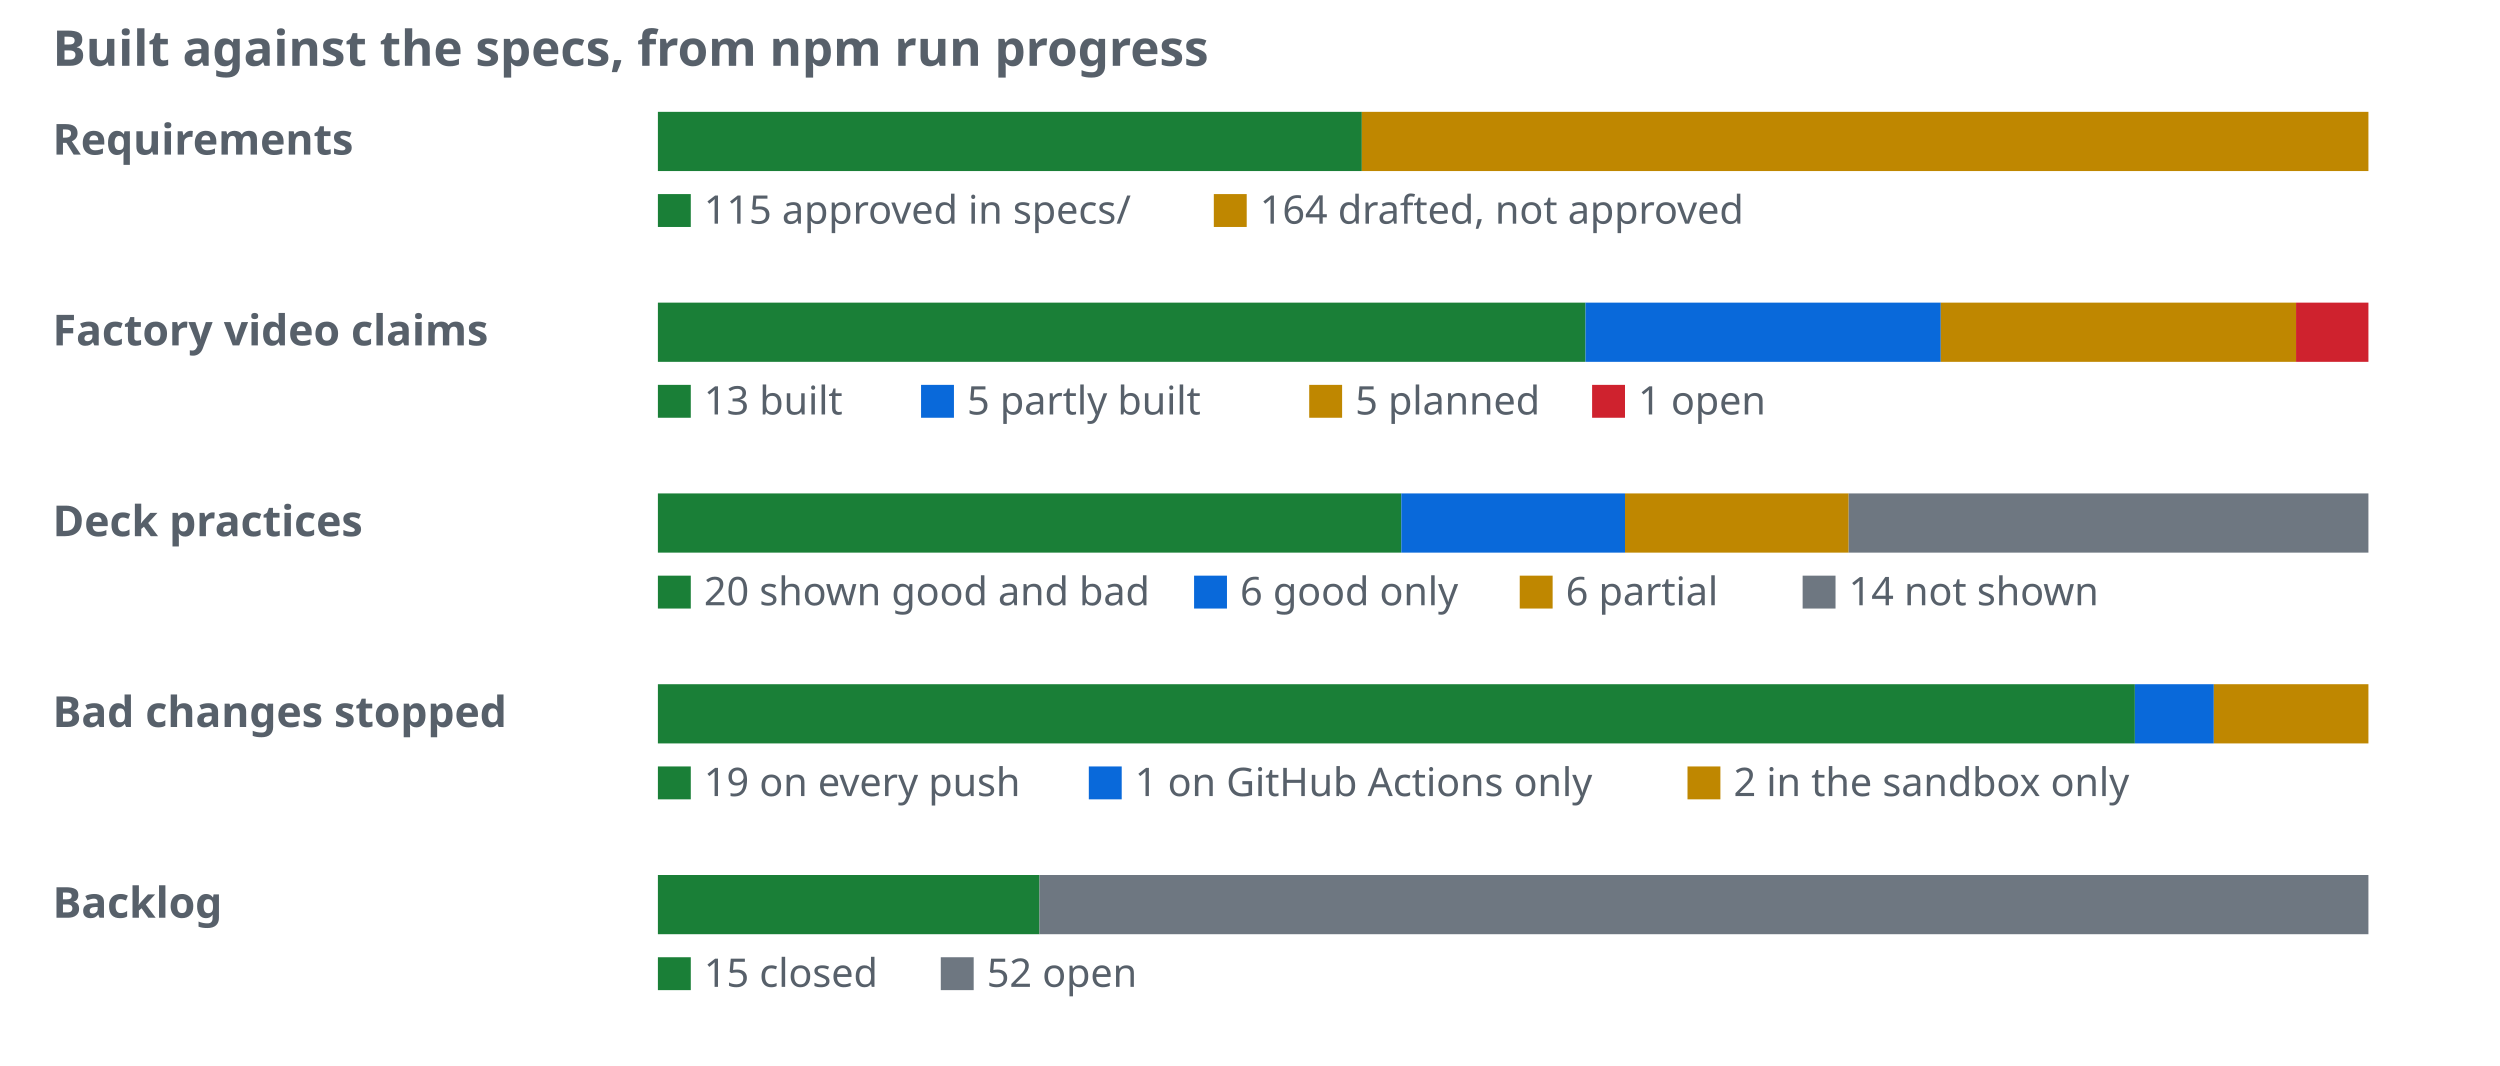
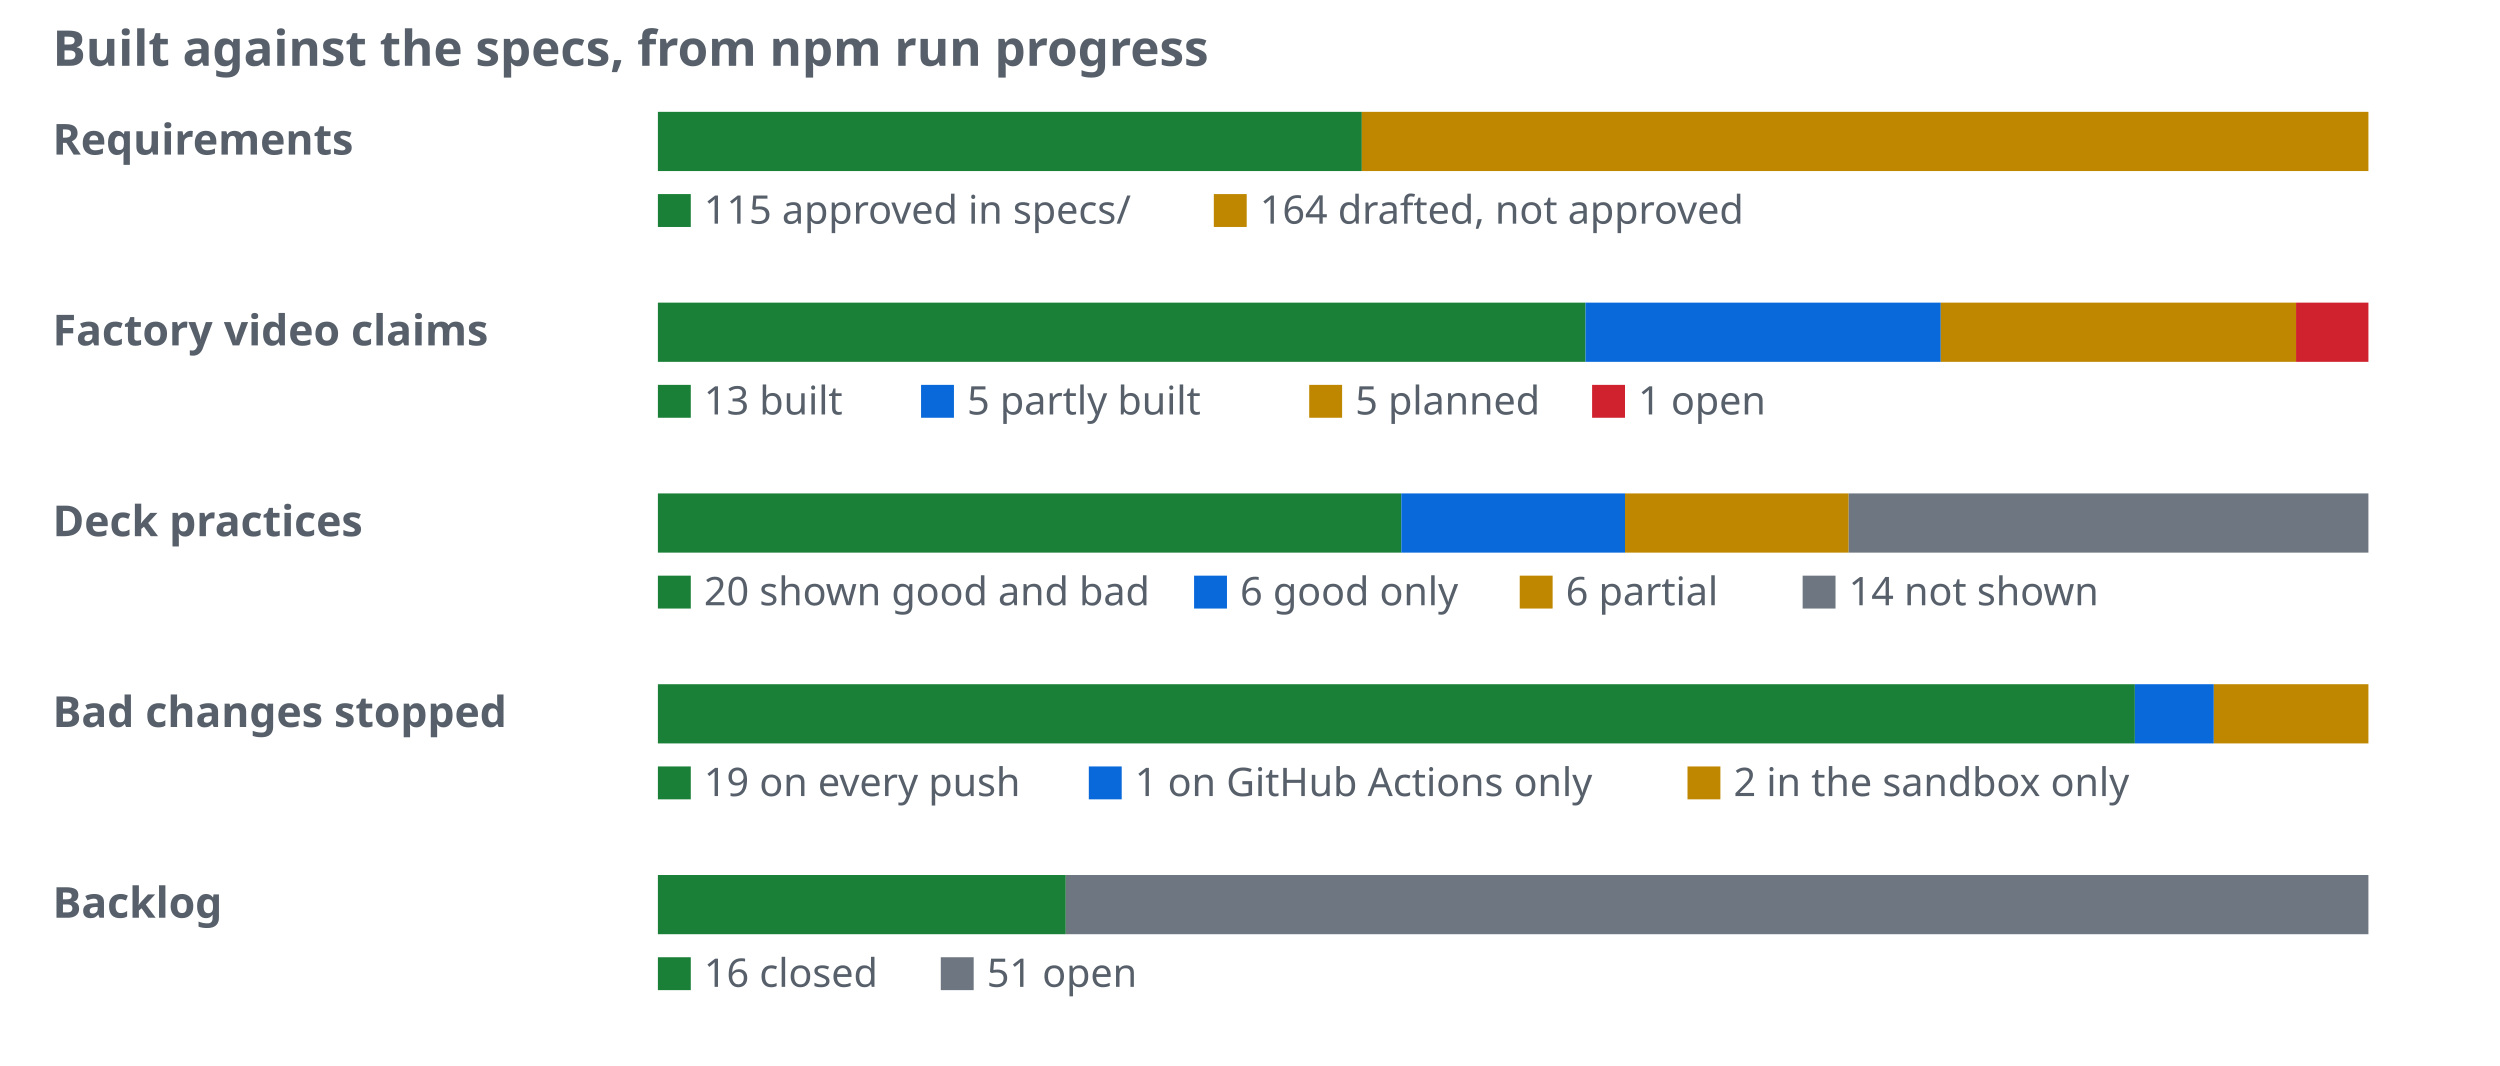
<svg xmlns="http://www.w3.org/2000/svg" width="760" height="324" viewBox="0 0 760 324" role="img" aria-labelledby="title">
  <style>text{fill:#57606a;font-family:sans-serif}.h{font-size:15px;font-weight:600}.t{font-size:13px;font-weight:600}.l{font-size:12px}@media (prefers-color-scheme:dark){text{fill:#9198a1}}</style>
  <text x="16" y="20" class="h">Built against the specs, from npm run progress</text>
  <text x="16" y="47" class="t">Requirements</text>
  <rect x="200" y="34" width="214" height="18" fill="#1a7f37" />
  <rect x="414" y="34" width="306" height="18" fill="#bf8700" />
  <rect x="200" y="59" width="10" height="10" fill="#1a7f37" />
  <text x="214" y="68" class="l">115 approved in specs/</text>
  <rect x="369" y="59" width="10" height="10" fill="#bf8700" />
  <text x="383" y="68" class="l">164 drafted, not approved</text>
  <text x="16" y="105" class="t">Factory video claims</text>
  <rect x="200" y="92" width="282" height="18" fill="#1a7f37" />
  <rect x="482" y="92" width="108" height="18" fill="#0969da" />
  <rect x="590" y="92" width="108" height="18" fill="#bf8700" />
  <rect x="698" y="92" width="22" height="18" fill="#cf222e" />
  <rect x="200" y="117" width="10" height="10" fill="#1a7f37" />
  <text x="214" y="126" class="l">13 built</text>
  <rect x="280" y="117" width="10" height="10" fill="#0969da" />
  <text x="294" y="126" class="l">5 partly built</text>
  <rect x="398" y="117" width="10" height="10" fill="#bf8700" />
  <text x="412" y="126" class="l">5 planned</text>
  <rect x="484" y="117" width="10" height="10" fill="#cf222e" />
  <text x="498" y="126" class="l">1 open</text>
  <text x="16" y="163" class="t">Deck practices</text>
  <rect x="200" y="150" width="226" height="18" fill="#1a7f37" />
  <rect x="426" y="150" width="68" height="18" fill="#0969da" />
  <rect x="494" y="150" width="68" height="18" fill="#bf8700" />
  <rect x="562" y="150" width="158" height="18" fill="#6e7781" />
  <rect x="200" y="175" width="10" height="10" fill="#1a7f37" />
  <text x="214" y="184" class="l">20 shown good and bad</text>
  <rect x="363" y="175" width="10" height="10" fill="#0969da" />
  <text x="377" y="184" class="l">6 good only</text>
  <rect x="462" y="175" width="10" height="10" fill="#bf8700" />
  <text x="476" y="184" class="l">6 partial</text>
  <rect x="548" y="175" width="10" height="10" fill="#6e7781" />
  <text x="562" y="184" class="l">14 not shown</text>
  <text x="16" y="221" class="t">Bad changes stopped</text>
  <rect x="200" y="208" width="449" height="18" fill="#1a7f37" />
  <rect x="649" y="208" width="24" height="18" fill="#0969da" />
  <rect x="673" y="208" width="47" height="18" fill="#bf8700" />
  <rect x="200" y="233" width="10" height="10" fill="#1a7f37" />
  <text x="214" y="242" class="l">19 on every push</text>
  <rect x="331" y="233" width="10" height="10" fill="#0969da" />
  <text x="345" y="242" class="l">1 on GitHub Actions only</text>
  <rect x="513" y="233" width="10" height="10" fill="#bf8700" />
  <text x="527" y="242" class="l">2 in the sandbox only</text>
  <text x="16" y="279" class="t">Backlog</text>
-   <rect x="200" y="266" width="116" height="18" fill="#1a7f37" />
-   <rect x="316" y="266" width="404" height="18" fill="#6e7781" />
+   <rect x="200" y="266" width="124" height="18" fill="#1a7f37" />
+   <rect x="324" y="266" width="396" height="18" fill="#6e7781" />
  <rect x="200" y="291" width="10" height="10" fill="#1a7f37" />
-   <text x="214" y="300" class="l">15 closed</text>
+   <text x="214" y="300" class="l">16 closed</text>
  <rect x="286" y="291" width="10" height="10" fill="#6e7781" />
-   <text x="300" y="300" class="l">52 open</text>
+   <text x="300" y="300" class="l">51 open</text>
</svg>
